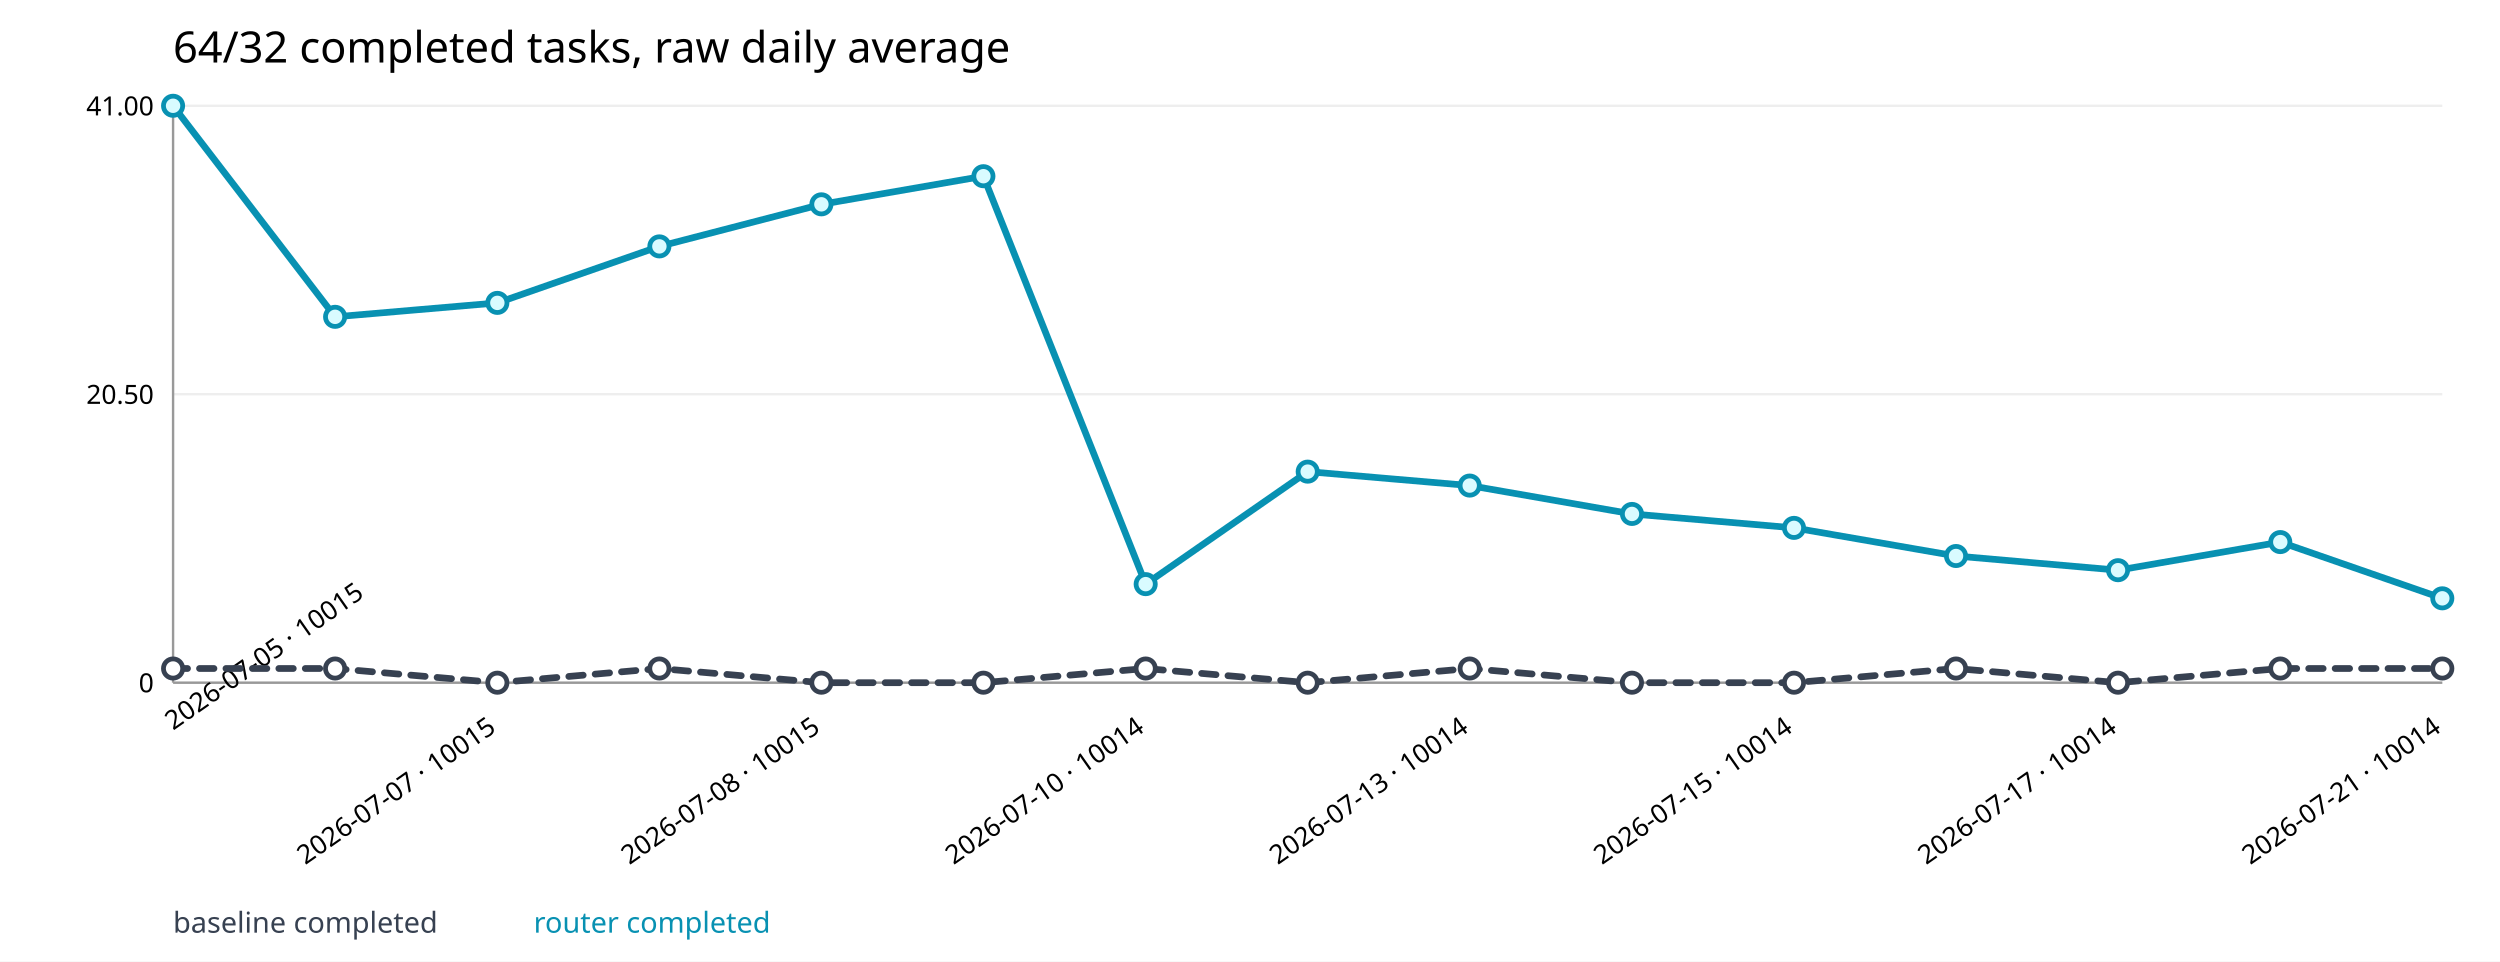
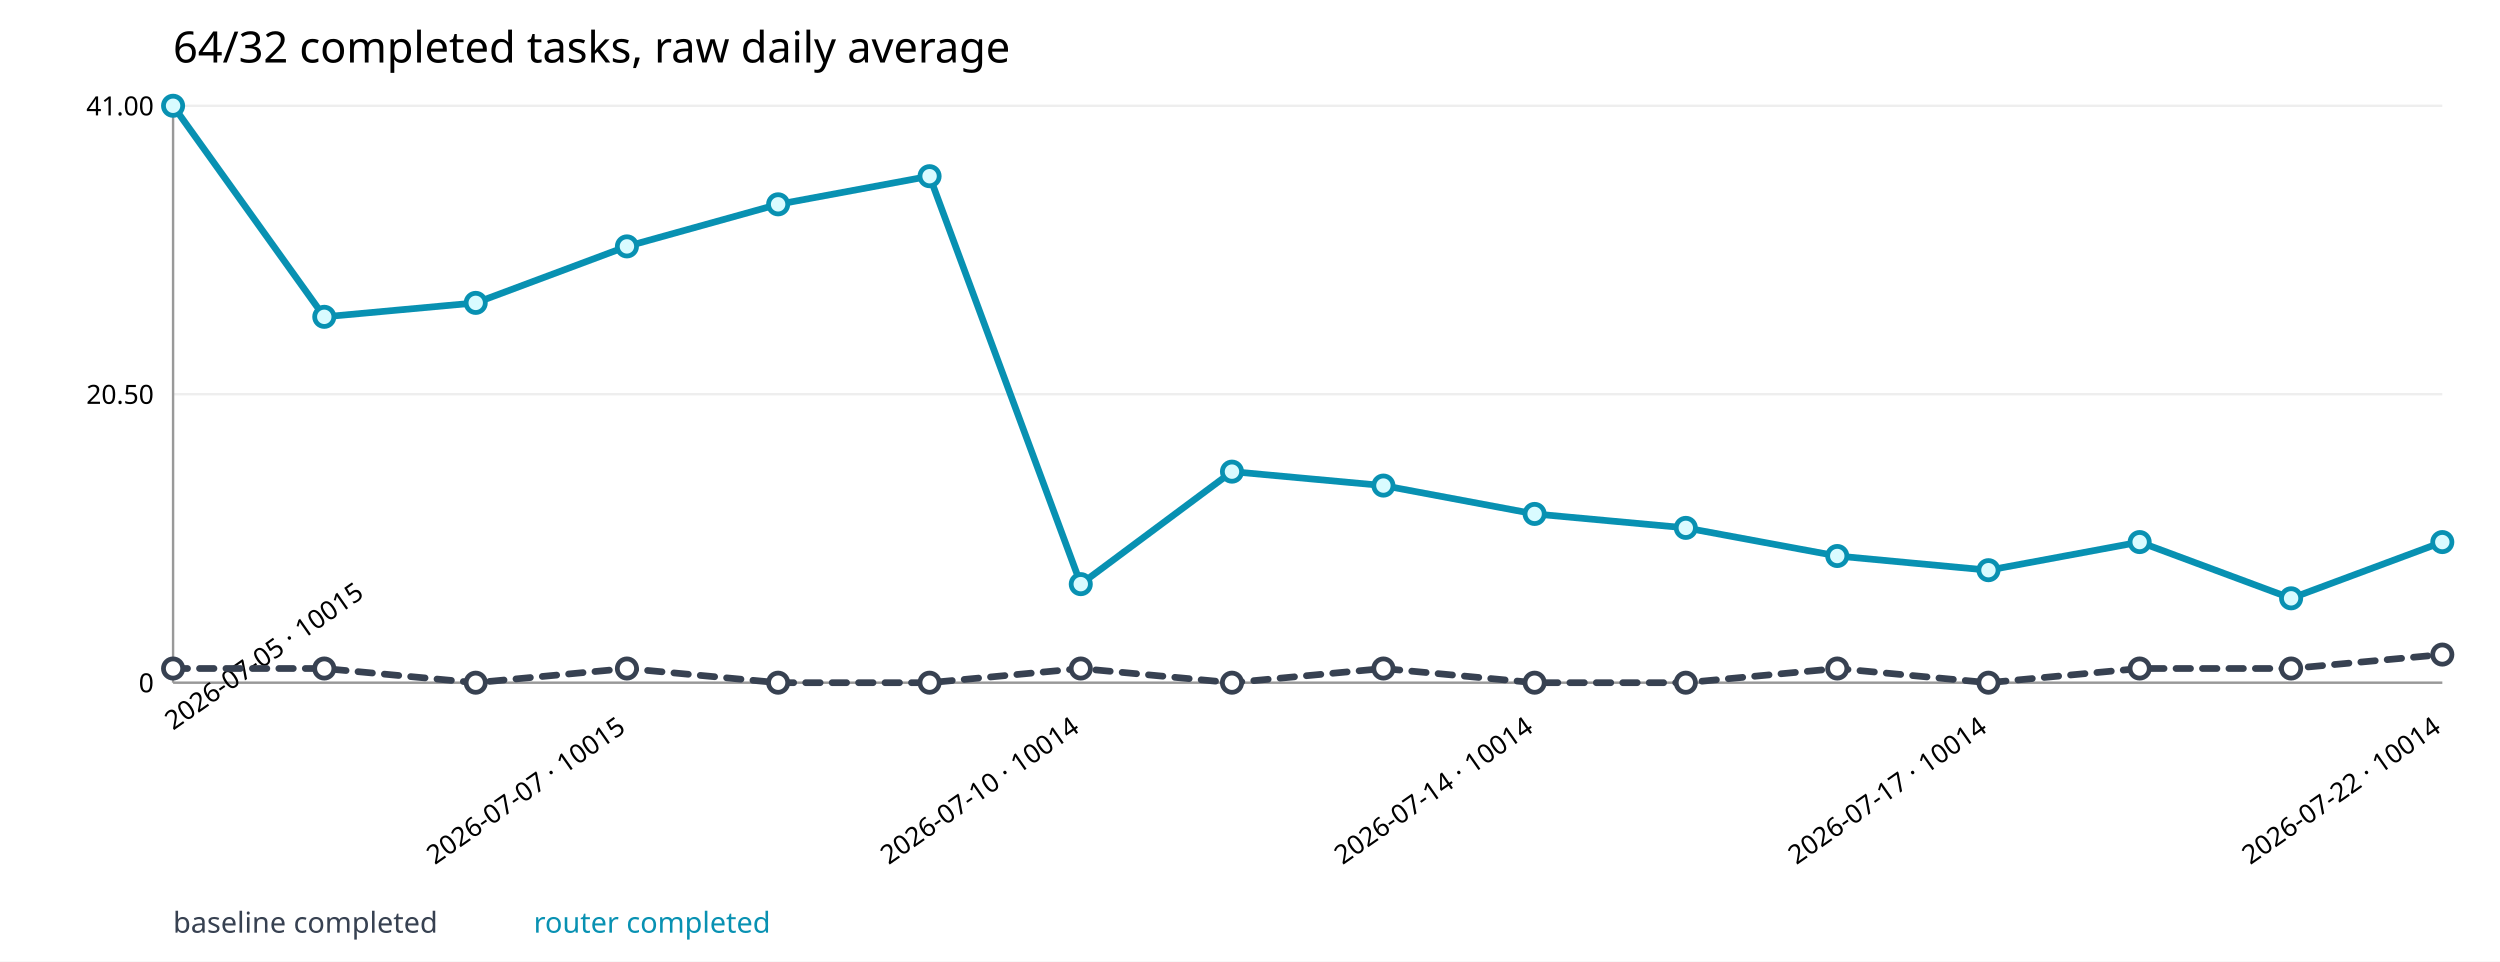
<svg xmlns="http://www.w3.org/2000/svg" width="1040" height="400" viewBox="0 0 1040 400">
  <rect width="100%" height="100%" fill="white" />
  <text x="72" y="26" font-size="18" font-family="sans-serif">64/32 completed tasks, raw daily average</text>
  <line x1="72" y1="284.0" x2="1016" y2="284.0" stroke="#eee" />
  <text x="64" y="288.0" text-anchor="end" font-size="11" font-family="sans-serif">0</text>
  <line x1="72" y1="164.0" x2="1016" y2="164.0" stroke="#eee" />
  <text x="64" y="168.0" text-anchor="end" font-size="11" font-family="sans-serif">20.50</text>
  <line x1="72" y1="44.0" x2="1016" y2="44.0" stroke="#eee" />
  <text x="64" y="48.0" text-anchor="end" font-size="11" font-family="sans-serif">41.00</text>
  <line x1="72" y1="284" x2="1016" y2="284" stroke="#999" />
  <line x1="72" y1="44" x2="72" y2="284" stroke="#999" />
  <text x="72.0" y="304" text-anchor="start" font-size="11" font-family="sans-serif" transform="rotate(-35 72.0 304)">2026-07-05 · 10015</text>
-   <text x="206.857" y="304" text-anchor="end" font-size="11" font-family="sans-serif" transform="rotate(-35 206.8571 304)">2026-07-07 · 10015</text>
-   <text x="341.714" y="304" text-anchor="end" font-size="11" font-family="sans-serif" transform="rotate(-35 341.7143 304)">2026-07-08 · 10015</text>
-   <text x="476.571" y="304" text-anchor="end" font-size="11" font-family="sans-serif" transform="rotate(-35 476.5714 304)">2026-07-10 · 10014</text>
-   <text x="611.429" y="304" text-anchor="end" font-size="11" font-family="sans-serif" transform="rotate(-35 611.4286 304)">2026-07-13 · 10014</text>
-   <text x="746.286" y="304" text-anchor="end" font-size="11" font-family="sans-serif" transform="rotate(-35 746.2857 304)">2026-07-15 · 10014</text>
-   <text x="881.143" y="304" text-anchor="end" font-size="11" font-family="sans-serif" transform="rotate(-35 881.1429 304)">2026-07-17 · 10014</text>
-   <text x="1016.0" y="304" text-anchor="end" font-size="11" font-family="sans-serif" transform="rotate(-35 1016.0 304)">2026-07-21 · 10014</text>
-   <polyline fill="none" stroke="#374151" stroke-width="2.8" stroke-linecap="round" stroke-linejoin="round" stroke-dasharray="6 5" points="72.0,278.1 139.4,278.1 206.9,284.0 274.3,278.1 341.7,284.0 409.1,284.0 476.6,278.1 544.0,284.0 611.4,278.1 678.9,284.0 746.3,284.0 813.7,278.1 881.1,284.0 948.6,278.1 1016.0,278.1" />
+   <text x="260.8" y="304" text-anchor="end" font-size="11" font-family="sans-serif" transform="rotate(-35 260.8 304)">2026-07-07 · 10015</text>
+   <text x="449.6" y="304" text-anchor="end" font-size="11" font-family="sans-serif" transform="rotate(-35 449.6 304)">2026-07-10 · 10014</text>
+   <text x="638.4" y="304" text-anchor="end" font-size="11" font-family="sans-serif" transform="rotate(-35 638.4 304)">2026-07-14 · 10014</text>
+   <text x="827.2" y="304" text-anchor="end" font-size="11" font-family="sans-serif" transform="rotate(-35 827.2 304)">2026-07-17 · 10014</text>
+   <text x="1016.0" y="304" text-anchor="end" font-size="11" font-family="sans-serif" transform="rotate(-35 1016.0 304)">2026-07-22 · 10014</text>
+   <polyline fill="none" stroke="#374151" stroke-width="2.8" stroke-linecap="round" stroke-linejoin="round" stroke-dasharray="6 5" points="72.0,278.1 134.9,278.1 197.9,284.0 260.8,278.1 323.7,284.0 386.7,284.0 449.6,278.1 512.5,284.0 575.5,278.1 638.4,284.0 701.3,284.0 764.3,278.1 827.2,284.0 890.1,278.1 953.1,278.1 1016.0,272.3" />
  <circle cx="72.0" cy="278.1" r="4" fill="#ffffff" stroke="#374151" stroke-width="2" />
-   <circle cx="139.4" cy="278.1" r="4" fill="#ffffff" stroke="#374151" stroke-width="2" />
-   <circle cx="206.9" cy="284.0" r="4" fill="#ffffff" stroke="#374151" stroke-width="2" />
-   <circle cx="274.3" cy="278.1" r="4" fill="#ffffff" stroke="#374151" stroke-width="2" />
-   <circle cx="341.7" cy="284.0" r="4" fill="#ffffff" stroke="#374151" stroke-width="2" />
-   <circle cx="409.1" cy="284.0" r="4" fill="#ffffff" stroke="#374151" stroke-width="2" />
-   <circle cx="476.6" cy="278.1" r="4" fill="#ffffff" stroke="#374151" stroke-width="2" />
-   <circle cx="544.0" cy="284.0" r="4" fill="#ffffff" stroke="#374151" stroke-width="2" />
-   <circle cx="611.4" cy="278.1" r="4" fill="#ffffff" stroke="#374151" stroke-width="2" />
-   <circle cx="678.9" cy="284.0" r="4" fill="#ffffff" stroke="#374151" stroke-width="2" />
-   <circle cx="746.3" cy="284.0" r="4" fill="#ffffff" stroke="#374151" stroke-width="2" />
-   <circle cx="813.7" cy="278.1" r="4" fill="#ffffff" stroke="#374151" stroke-width="2" />
-   <circle cx="881.1" cy="284.0" r="4" fill="#ffffff" stroke="#374151" stroke-width="2" />
-   <circle cx="948.6" cy="278.1" r="4" fill="#ffffff" stroke="#374151" stroke-width="2" />
-   <circle cx="1016.0" cy="278.1" r="4" fill="#ffffff" stroke="#374151" stroke-width="2" />
+   <circle cx="134.9" cy="278.1" r="4" fill="#ffffff" stroke="#374151" stroke-width="2" />
+   <circle cx="197.9" cy="284.0" r="4" fill="#ffffff" stroke="#374151" stroke-width="2" />
+   <circle cx="260.8" cy="278.1" r="4" fill="#ffffff" stroke="#374151" stroke-width="2" />
+   <circle cx="323.7" cy="284.0" r="4" fill="#ffffff" stroke="#374151" stroke-width="2" />
+   <circle cx="386.7" cy="284.0" r="4" fill="#ffffff" stroke="#374151" stroke-width="2" />
+   <circle cx="449.6" cy="278.1" r="4" fill="#ffffff" stroke="#374151" stroke-width="2" />
+   <circle cx="512.5" cy="284.0" r="4" fill="#ffffff" stroke="#374151" stroke-width="2" />
+   <circle cx="575.5" cy="278.1" r="4" fill="#ffffff" stroke="#374151" stroke-width="2" />
+   <circle cx="638.4" cy="284.0" r="4" fill="#ffffff" stroke="#374151" stroke-width="2" />
+   <circle cx="701.3" cy="284.0" r="4" fill="#ffffff" stroke="#374151" stroke-width="2" />
+   <circle cx="764.3" cy="278.1" r="4" fill="#ffffff" stroke="#374151" stroke-width="2" />
+   <circle cx="827.2" cy="284.0" r="4" fill="#ffffff" stroke="#374151" stroke-width="2" />
+   <circle cx="890.1" cy="278.1" r="4" fill="#ffffff" stroke="#374151" stroke-width="2" />
+   <circle cx="953.1" cy="278.1" r="4" fill="#ffffff" stroke="#374151" stroke-width="2" />
+   <circle cx="1016.0" cy="272.3" r="4" fill="#ffffff" stroke="#374151" stroke-width="2" />
  <text x="72" y="388" font-size="12" fill="#374151" font-family="sans-serif">baseline completed</text>
-   <polyline fill="none" stroke="#0891b2" stroke-width="2.8" stroke-linecap="round" stroke-linejoin="round" points="72.0,44.0 139.4,131.8 206.9,126.0 274.3,102.5 341.7,85.0 409.1,73.3 476.6,243.0 544.0,196.2 611.4,202.0 678.9,213.8 746.3,219.6 813.7,231.3 881.1,237.2 948.6,225.5 1016.0,248.9" />
+   <polyline fill="none" stroke="#0891b2" stroke-width="2.8" stroke-linecap="round" stroke-linejoin="round" points="72.0,44.0 134.9,131.8 197.9,126.0 260.8,102.5 323.7,85.0 386.7,73.3 449.6,243.0 512.5,196.2 575.5,202.0 638.4,213.8 701.3,219.6 764.3,231.3 827.2,237.2 890.1,225.5 953.1,248.9 1016.0,225.5" />
  <circle cx="72.0" cy="44.0" r="4" fill="#d9fbff" stroke="#0891b2" stroke-width="2" />
-   <circle cx="139.4" cy="131.8" r="4" fill="#d9fbff" stroke="#0891b2" stroke-width="2" />
-   <circle cx="206.9" cy="126.0" r="4" fill="#d9fbff" stroke="#0891b2" stroke-width="2" />
-   <circle cx="274.3" cy="102.5" r="4" fill="#d9fbff" stroke="#0891b2" stroke-width="2" />
-   <circle cx="341.7" cy="85.0" r="4" fill="#d9fbff" stroke="#0891b2" stroke-width="2" />
-   <circle cx="409.1" cy="73.3" r="4" fill="#d9fbff" stroke="#0891b2" stroke-width="2" />
-   <circle cx="476.6" cy="243.0" r="4" fill="#d9fbff" stroke="#0891b2" stroke-width="2" />
-   <circle cx="544.0" cy="196.2" r="4" fill="#d9fbff" stroke="#0891b2" stroke-width="2" />
-   <circle cx="611.4" cy="202.0" r="4" fill="#d9fbff" stroke="#0891b2" stroke-width="2" />
-   <circle cx="678.9" cy="213.8" r="4" fill="#d9fbff" stroke="#0891b2" stroke-width="2" />
-   <circle cx="746.3" cy="219.6" r="4" fill="#d9fbff" stroke="#0891b2" stroke-width="2" />
-   <circle cx="813.7" cy="231.3" r="4" fill="#d9fbff" stroke="#0891b2" stroke-width="2" />
-   <circle cx="881.1" cy="237.2" r="4" fill="#d9fbff" stroke="#0891b2" stroke-width="2" />
-   <circle cx="948.6" cy="225.5" r="4" fill="#d9fbff" stroke="#0891b2" stroke-width="2" />
-   <circle cx="1016.0" cy="248.9" r="4" fill="#d9fbff" stroke="#0891b2" stroke-width="2" />
+   <circle cx="134.9" cy="131.8" r="4" fill="#d9fbff" stroke="#0891b2" stroke-width="2" />
+   <circle cx="197.9" cy="126.0" r="4" fill="#d9fbff" stroke="#0891b2" stroke-width="2" />
+   <circle cx="260.8" cy="102.5" r="4" fill="#d9fbff" stroke="#0891b2" stroke-width="2" />
+   <circle cx="323.7" cy="85.0" r="4" fill="#d9fbff" stroke="#0891b2" stroke-width="2" />
+   <circle cx="386.7" cy="73.3" r="4" fill="#d9fbff" stroke="#0891b2" stroke-width="2" />
+   <circle cx="449.6" cy="243.0" r="4" fill="#d9fbff" stroke="#0891b2" stroke-width="2" />
+   <circle cx="512.5" cy="196.2" r="4" fill="#d9fbff" stroke="#0891b2" stroke-width="2" />
+   <circle cx="575.5" cy="202.0" r="4" fill="#d9fbff" stroke="#0891b2" stroke-width="2" />
+   <circle cx="638.4" cy="213.8" r="4" fill="#d9fbff" stroke="#0891b2" stroke-width="2" />
+   <circle cx="701.3" cy="219.6" r="4" fill="#d9fbff" stroke="#0891b2" stroke-width="2" />
+   <circle cx="764.3" cy="231.3" r="4" fill="#d9fbff" stroke="#0891b2" stroke-width="2" />
+   <circle cx="827.2" cy="237.2" r="4" fill="#d9fbff" stroke="#0891b2" stroke-width="2" />
+   <circle cx="890.1" cy="225.5" r="4" fill="#d9fbff" stroke="#0891b2" stroke-width="2" />
+   <circle cx="953.1" cy="248.9" r="4" fill="#d9fbff" stroke="#0891b2" stroke-width="2" />
+   <circle cx="1016.0" cy="225.5" r="4" fill="#d9fbff" stroke="#0891b2" stroke-width="2" />
  <text x="222" y="388" font-size="12" fill="#0891b2" font-family="sans-serif">router completed</text>
</svg>
